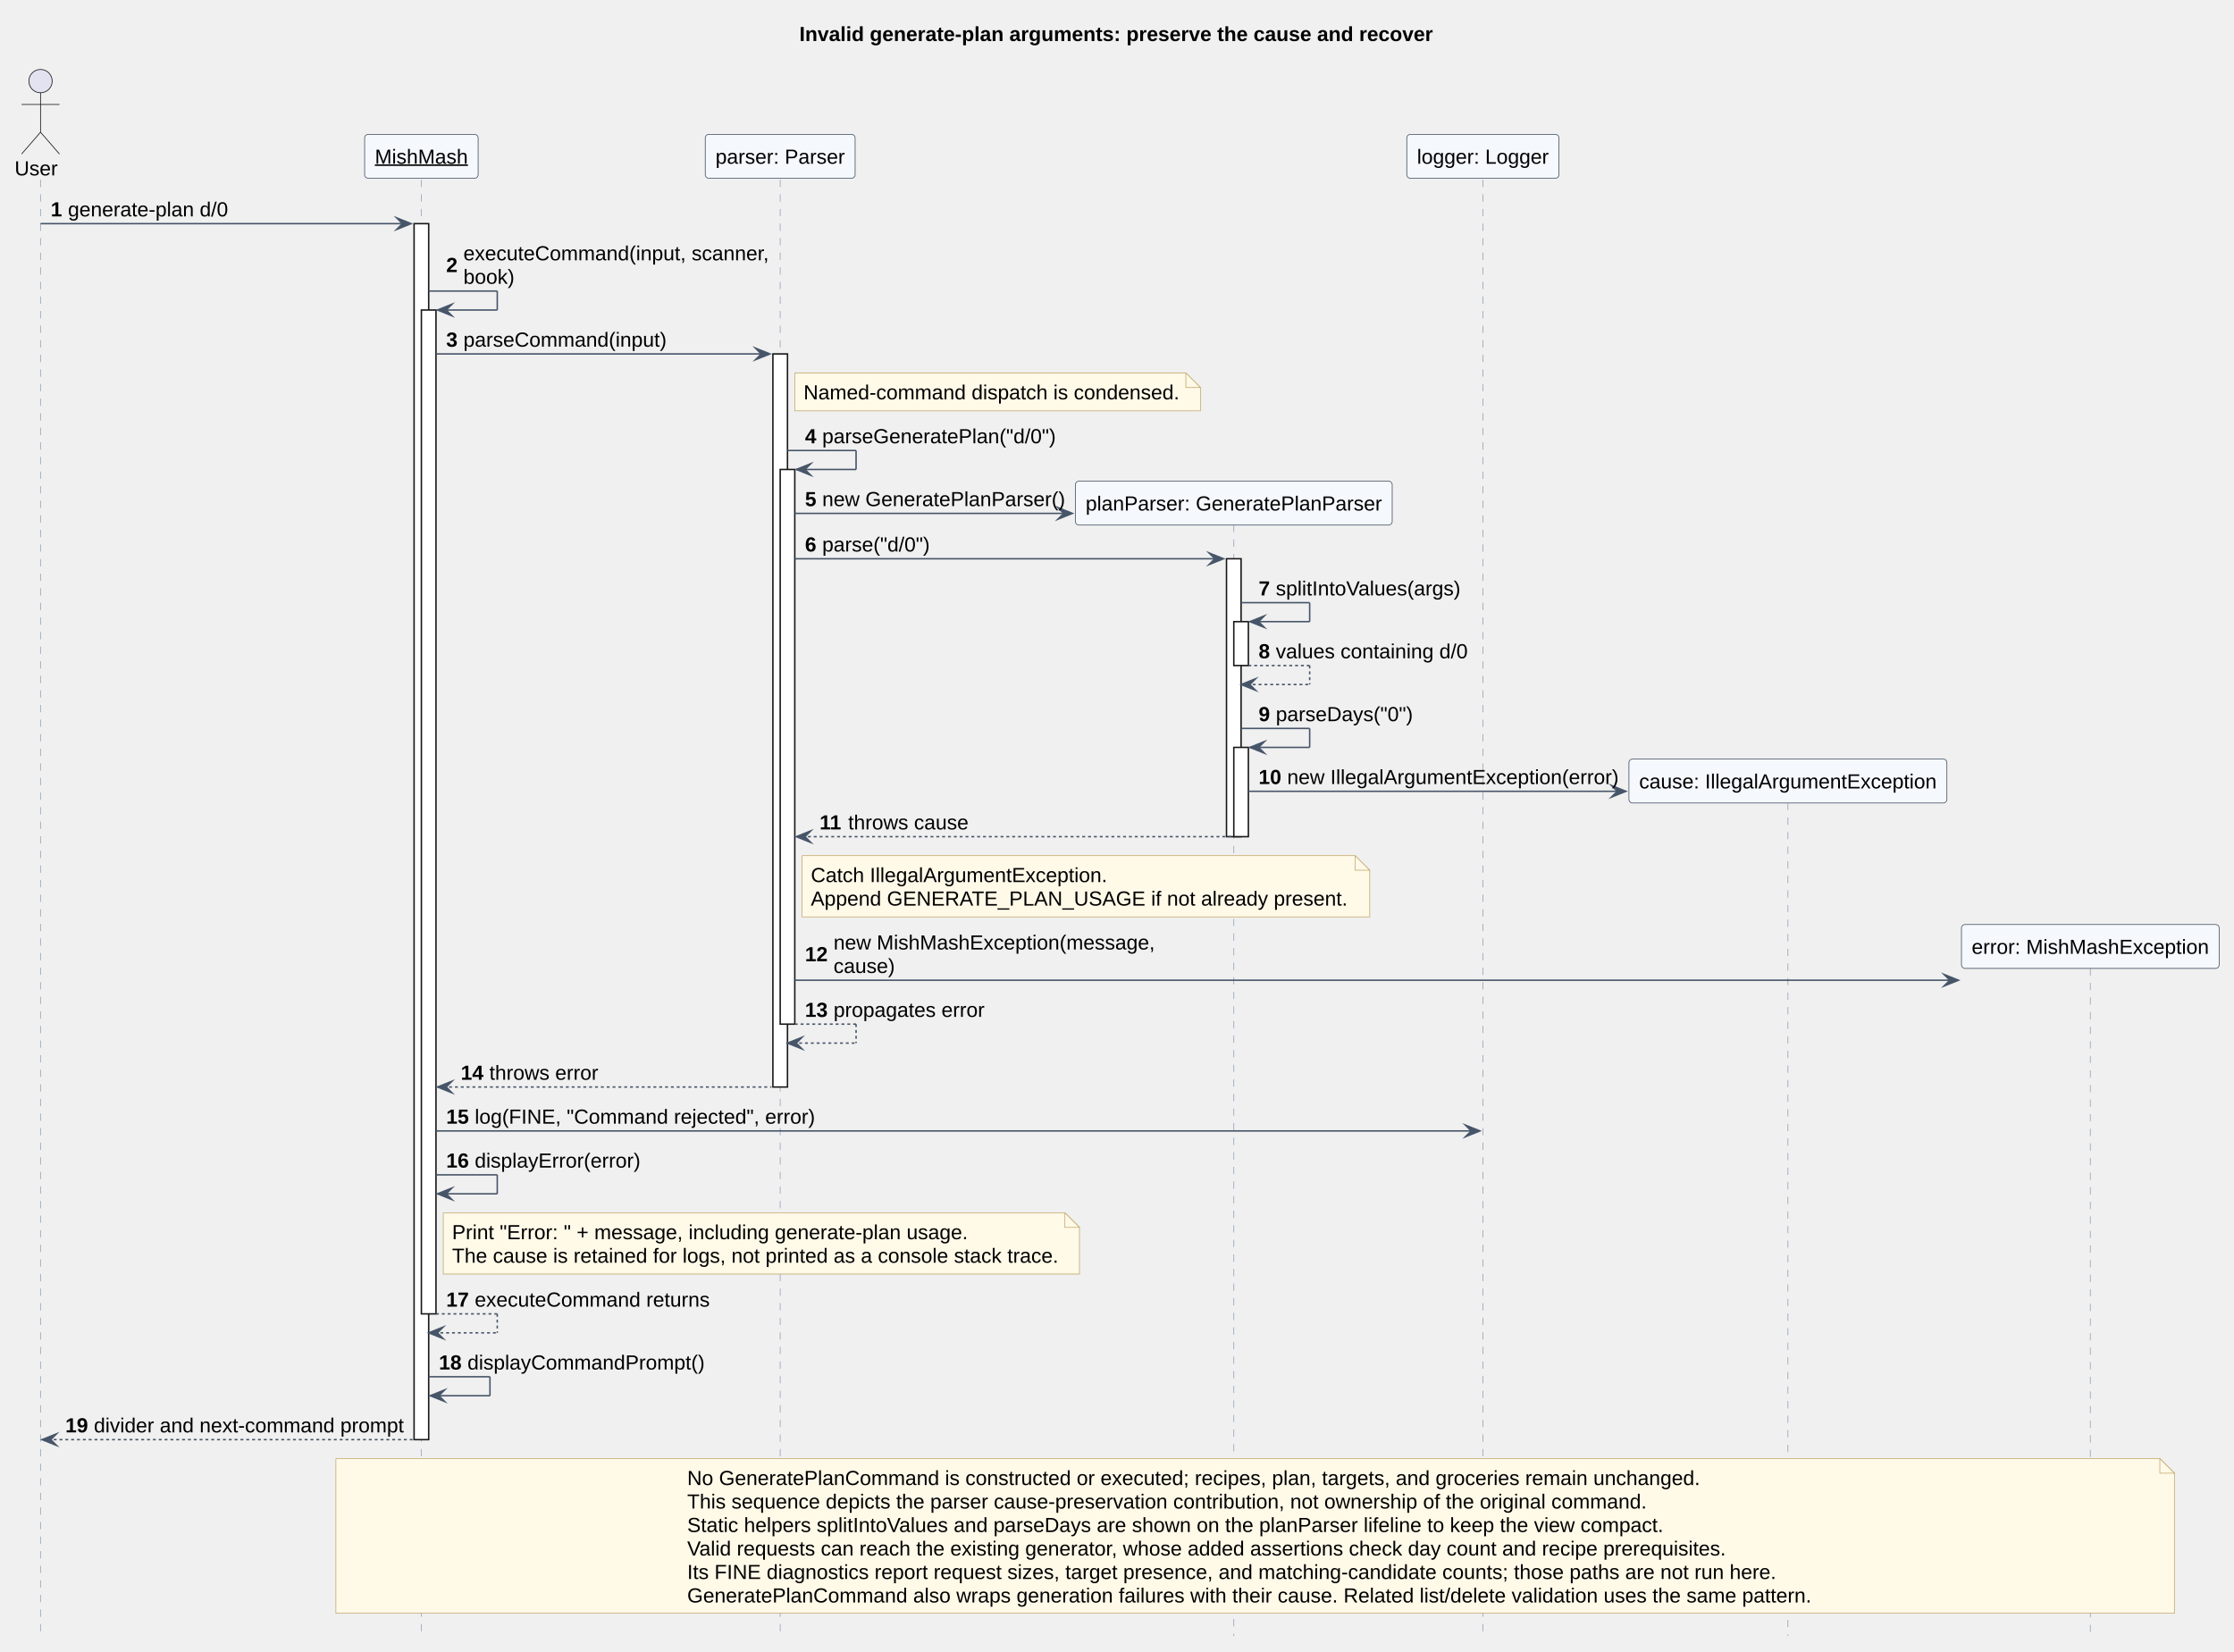
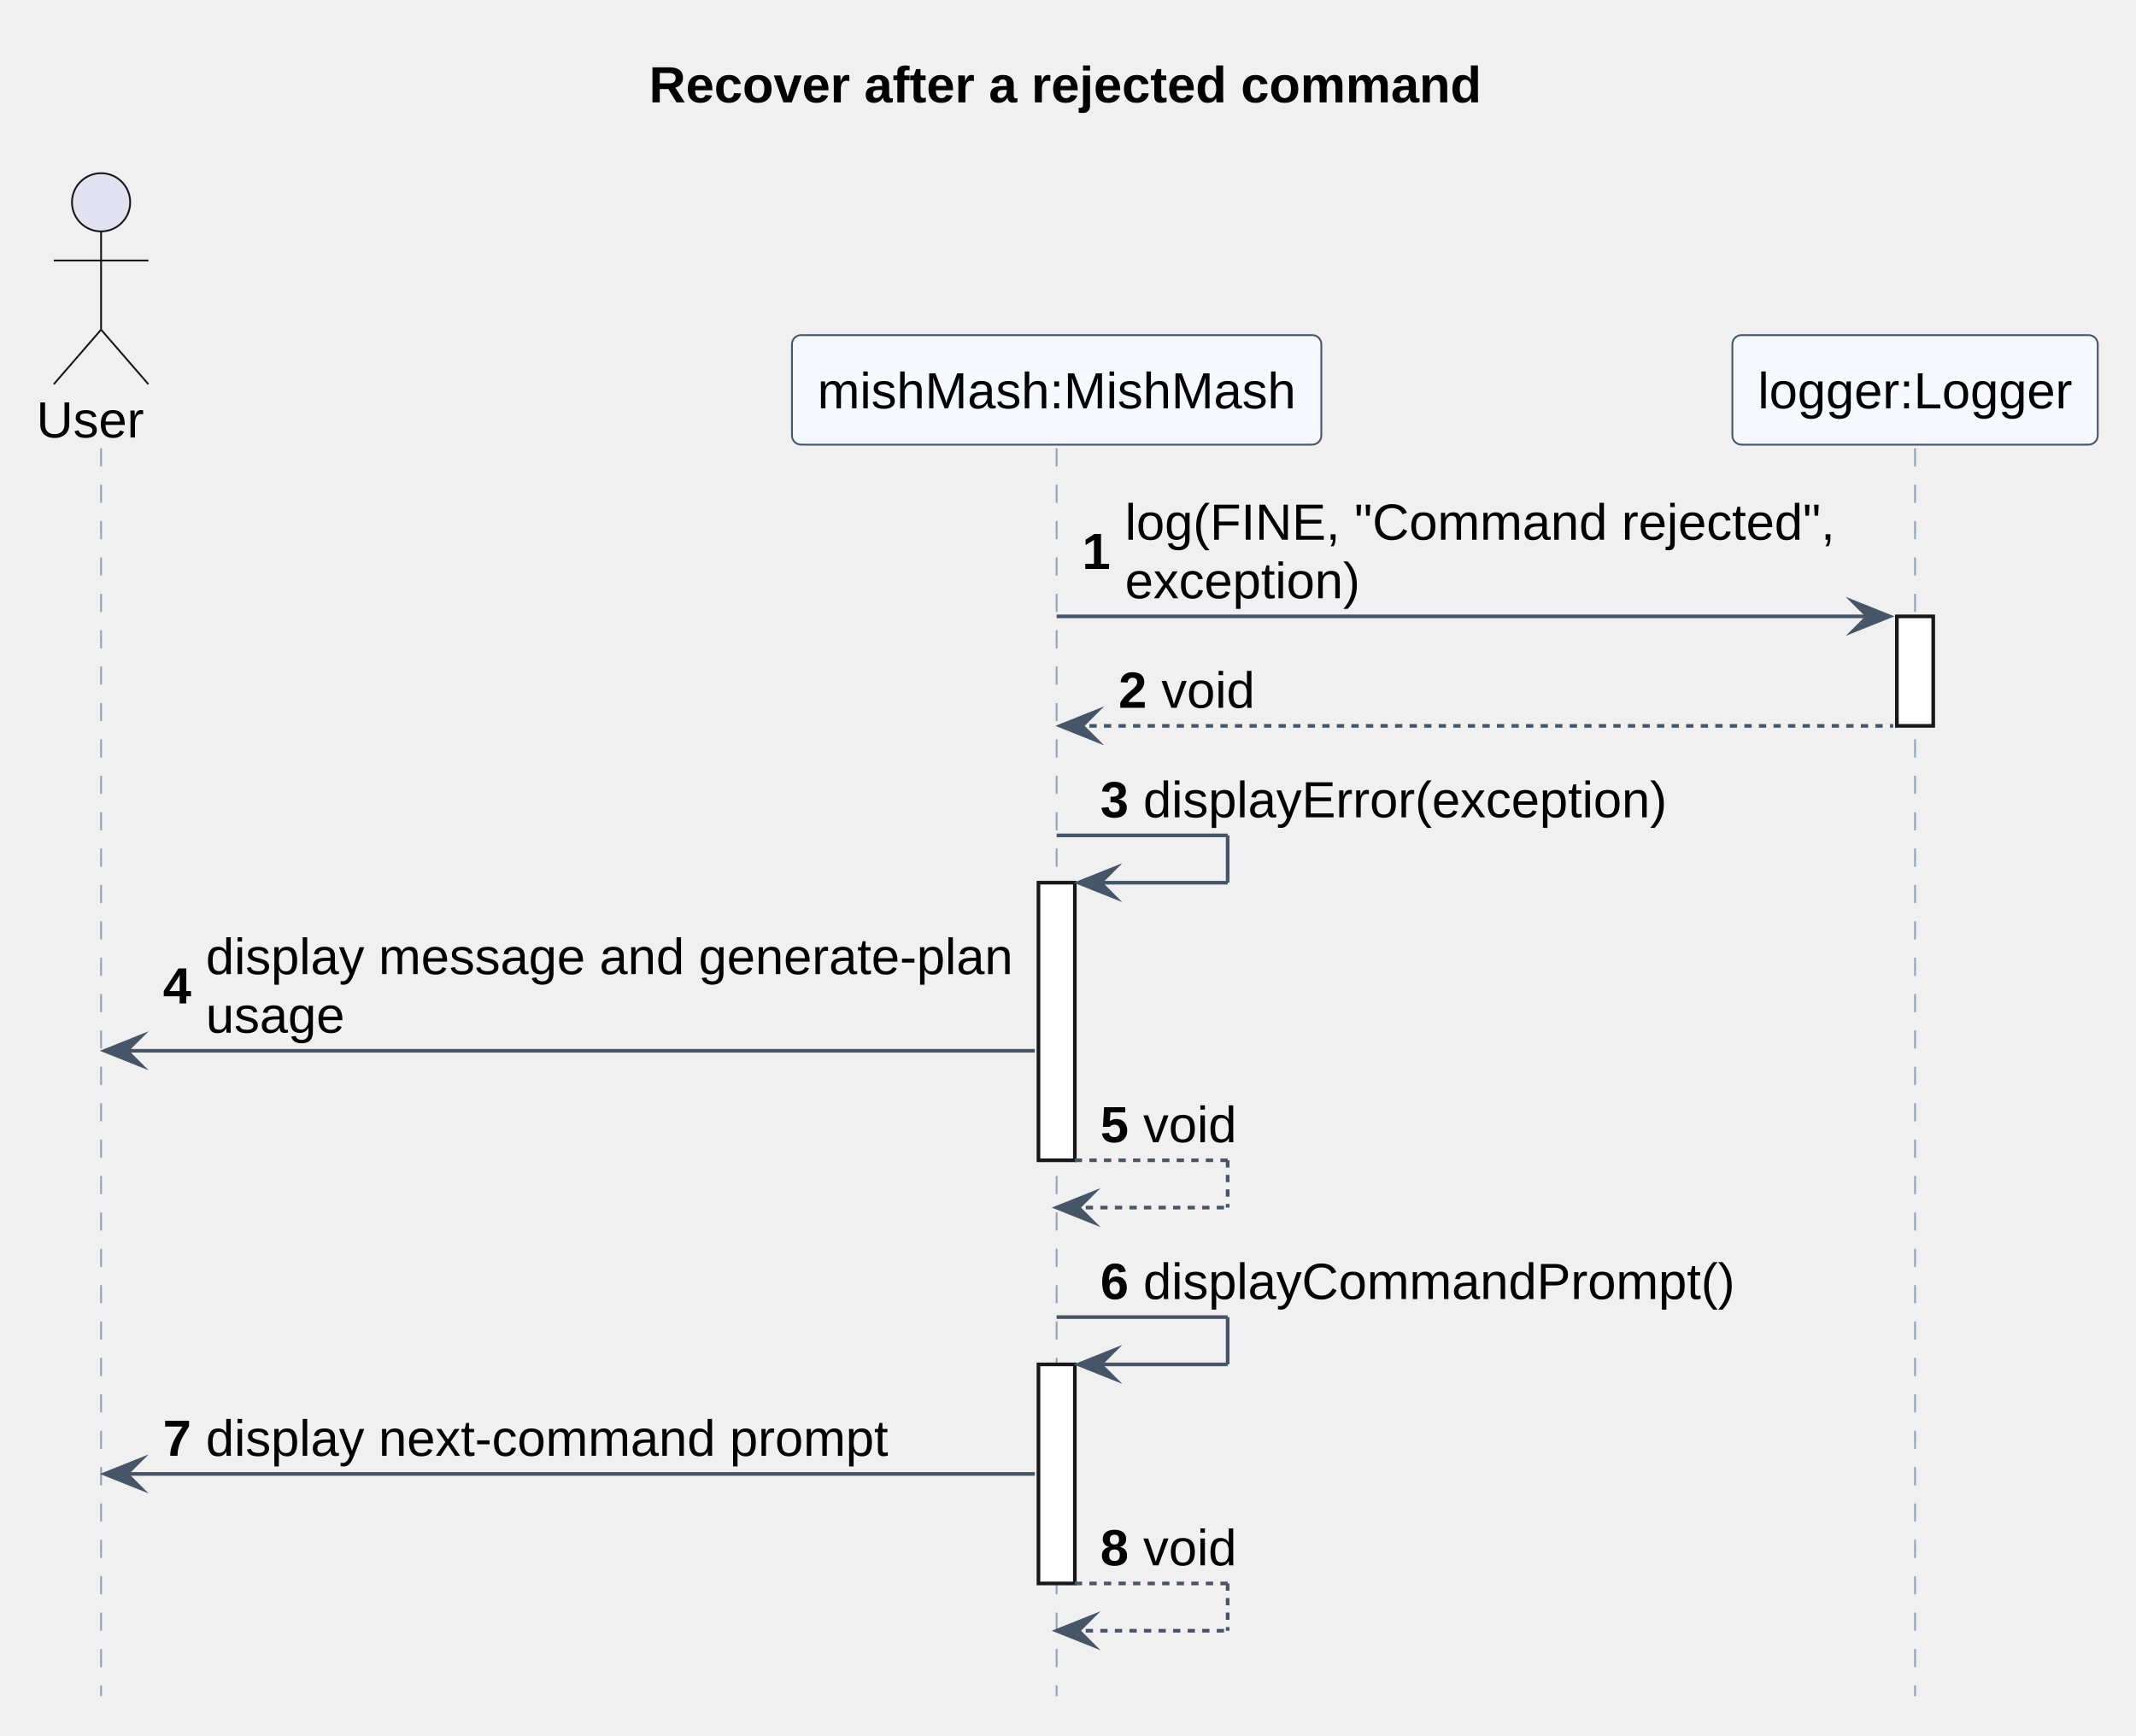
- <svg xmlns="http://www.w3.org/2000/svg" version="1.1" data-diagram-type="SEQUENCE" style="width:1531px;height:1132px;background:#FFFFFF;" width="1531px" height="1132px" viewBox="0 0 1531 1132" zoomAndPan="magnify" preserveAspectRatio="none" contentStyleType="text/css">
+ <svg xmlns="http://www.w3.org/2000/svg" version="1.1" data-diagram-type="SEQUENCE" style="width:587px;height:477px;background:#FFFFFF;" width="587px" height="477px" viewBox="0 0 587 477" zoomAndPan="magnify" preserveAspectRatio="none" contentStyleType="text/css">
  <defs />
  <g font-family="sans-serif" lengthAdjust="spacing">
    <g class="title" data-source-line="2">
-       <text x="547.837" y="28.132" fill="#000" font-size="14" textLength="434.164" font-weight="700" font-family="Arial">Invalid generate-plan arguments: preserve the cause and recover</text>
+       <text x="178.359" y="28.132" fill="#000" font-size="14" textLength="228.765" font-weight="700" font-family="Arial">Recover after a rejected command</text>
    </g>
-     <g class="participant-lifeline" data-qualified-name="User" data-entity-uid="part1" id="part1-lifeline" data-source-line="4">
+     <g class="participant-lifeline" data-qualified-name="User" data-entity-uid="part1" id="part1-lifeline" data-source-line="5">
      <g>
-         <rect x="24.279" y="123.197" width="8" height="998.156" fill="#000" fill-opacity="0" />
-         <line x1="27.779" y1="123.197" x2="27.779" y2="1121.354" style="stroke:#94A3B8;stroke-width:0.5;stroke-dasharray:5,5;" />
+         <rect x="24.279" y="123.197" width="8" height="342.986" fill="#000" fill-opacity="0" />
+         <line x1="27.779" y1="123.197" x2="27.779" y2="466.184" style="stroke:#94A3B8;stroke-width:0.5;stroke-dasharray:5,5;" />
      </g>
    </g>
-     <g class="participant-lifeline" data-qualified-name="App" data-entity-uid="part2" id="part2-lifeline" data-source-line="5">
+     <g class="participant-lifeline" data-qualified-name="App" data-entity-uid="part2" id="part2-lifeline" data-source-line="6">
      <g>
-         <rect x="285.285" y="123.197" width="8" height="998.156" fill="#000" fill-opacity="0" />
-         <line x1="288.785" y1="123.197" x2="288.785" y2="1121.354" style="stroke:#94A3B8;stroke-width:0.5;stroke-dasharray:5,5;" />
+         <rect x="286.878" y="123.197" width="8" height="342.986" fill="#000" fill-opacity="0" />
+         <line x1="290.378" y1="123.197" x2="290.378" y2="466.184" style="stroke:#94A3B8;stroke-width:0.5;stroke-dasharray:5,5;" />
      </g>
    </g>
    <g>
-       <rect x="283.785" y="153.296" width="10" height="833.466" fill="#FFF" style="stroke:#181818;stroke-width:1;" />
+       <rect x="285.378" y="242.592" width="10" height="76.296" fill="#FFF" style="stroke:#181818;stroke-width:1;" />
    </g>
    <g>
-       <rect x="288.785" y="212.493" width="10" height="688.071" fill="#FFF" style="stroke:#181818;stroke-width:1;" />
+       <rect x="285.378" y="374.986" width="10" height="60.197" fill="#FFF" style="stroke:#181818;stroke-width:1;" />
    </g>
-     <g class="participant-lifeline" data-qualified-name="Parser" data-entity-uid="part3" id="part3-lifeline" data-source-line="6">
+     <g class="participant-lifeline" data-qualified-name="Logger" data-entity-uid="part3" id="part3-lifeline" data-source-line="7">
      <g>
-         <rect x="531.181" y="123.197" width="8" height="998.156" fill="#000" fill-opacity="0" />
-         <line x1="534.681" y1="123.197" x2="534.681" y2="1121.354" style="stroke:#94A3B8;stroke-width:0.5;stroke-dasharray:5,5;" />
+         <rect x="522.782" y="123.197" width="8" height="342.986" fill="#000" fill-opacity="0" />
+         <line x1="526.282" y1="123.197" x2="526.282" y2="466.184" style="stroke:#94A3B8;stroke-width:0.5;stroke-dasharray:5,5;" />
      </g>
    </g>
    <g>
-       <rect x="529.681" y="242.592" width="10" height="502.479" fill="#FFF" style="stroke:#181818;stroke-width:1;" />
+       <rect x="521.282" y="169.395" width="10" height="30.099" fill="#FFF" style="stroke:#181818;stroke-width:1;" />
    </g>
-     <g>
-       <rect x="534.681" y="321.789" width="10" height="380.184" fill="#FFF" style="stroke:#181818;stroke-width:1;" />
-     </g>
-     <g class="participant-lifeline" data-qualified-name="PlanParser" data-entity-uid="part4" id="part4-lifeline" data-source-line="7">
-       <g>
-         <rect x="842.045" y="329.789" width="8" height="791.564" fill="#000" fill-opacity="0" />
-         <line x1="845.545" y1="329.789" x2="845.545" y2="1121.354" style="stroke:#94A3B8;stroke-width:0.5;stroke-dasharray:5,5;" />
-       </g>
-     </g>
-     <g>
-       <rect x="840.545" y="382.986" width="10" height="190.493" fill="#FFF" style="stroke:#181818;stroke-width:1;" />
-     </g>
-     <g>
-       <rect x="845.545" y="426.085" width="10" height="30.099" fill="#FFF" style="stroke:#181818;stroke-width:1;" />
-     </g>
-     <g>
-       <rect x="845.545" y="512.282" width="10" height="61.197" fill="#FFF" style="stroke:#181818;stroke-width:1;" />
-     </g>
-     <g class="participant-lifeline" data-qualified-name="Logger" data-entity-uid="part5" id="part5-lifeline" data-source-line="8">
-       <g>
-         <rect x="1012.744" y="123.197" width="8" height="998.156" fill="#000" fill-opacity="0" />
-         <line x1="1016.244" y1="123.197" x2="1016.244" y2="1121.354" style="stroke:#94A3B8;stroke-width:0.5;stroke-dasharray:5,5;" />
-       </g>
-     </g>
-     <g class="participant-lifeline" data-qualified-name="Cause" data-entity-uid="part6" id="part6-lifeline" data-source-line="29">
-       <g>
-         <rect x="1221.778" y="520.282" width="8" height="601.071" fill="#000" fill-opacity="0" />
-         <line x1="1225.278" y1="520.282" x2="1225.278" y2="1121.354" style="stroke:#94A3B8;stroke-width:0.5;stroke-dasharray:5,5;" />
-       </g>
-     </g>
-     <g class="participant-lifeline" data-qualified-name="Error" data-entity-uid="part7" id="part7-lifeline" data-source-line="38">
-       <g>
-         <rect x="1429.032" y="633.677" width="8" height="487.677" fill="#000" fill-opacity="0" />
-         <line x1="1432.532" y1="633.677" x2="1432.532" y2="1121.354" style="stroke:#94A3B8;stroke-width:0.5;stroke-dasharray:5,5;" />
-       </g>
-     </g>
-     <g class="participant participant-head" data-qualified-name="User" data-entity-uid="part1" id="part1-head" data-source-line="4">
+     <g class="participant participant-head" data-qualified-name="User" data-entity-uid="part1" id="part1-head" data-source-line="5">
      <text x="10" y="120.23" fill="#000" font-size="14" textLength="29.559" font-family="Arial">User</text>
      <ellipse cx="27.779" cy="55.599" rx="8" ry="8" fill="#E2E2F0" style="stroke:#181818;stroke-width:0.5;" />
      <path d="M27.779,63.599 L27.779,90.599 M14.779,71.599 L40.779,71.599 M27.779,90.599 L14.779,105.599 M27.779,90.599 L40.779,105.599" style="stroke:#181818;stroke-width:0.5;" fill="none" />
    </g>
-     <g class="participant participant-head" data-qualified-name="App" data-entity-uid="part2" id="part2-head" data-source-line="5">
-       <rect x="249.889" y="92.099" width="77.793" height="30.099" fill="#F5F8FC" style="stroke:#475569;stroke-width:0.5;" rx="2.5" ry="2.5" />
-       <text x="256.889" y="112.23" fill="#000" font-size="14" textLength="63.793" text-decoration="underline" font-family="Arial">MishMash</text>
+     <g class="participant participant-head" data-qualified-name="App" data-entity-uid="part2" id="part2-head" data-source-line="6">
+       <rect x="217.64" y="92.099" width="145.476" height="30.099" fill="#F5F8FC" style="stroke:#475569;stroke-width:0.5;" rx="2.5" ry="2.5" />
+       <text x="224.64" y="112.23" fill="#000" font-size="14" textLength="131.476" font-family="Arial">mishMash:MishMash</text>
    </g>
-     <g class="participant participant-head" data-qualified-name="Parser" data-entity-uid="part3" id="part3-head" data-source-line="6">
-       <rect x="483.333" y="92.099" width="102.696" height="30.099" fill="#F5F8FC" style="stroke:#475569;stroke-width:0.5;" rx="2.5" ry="2.5" />
-       <text x="490.333" y="112.23" fill="#000" font-size="14" textLength="88.696" font-family="Arial">parser: Parser</text>
+     <g class="participant participant-head" data-qualified-name="Logger" data-entity-uid="part3" id="part3-head" data-source-line="7">
+       <rect x="476.083" y="92.099" width="100.399" height="30.099" fill="#F5F8FC" style="stroke:#475569;stroke-width:0.5;" rx="2.5" ry="2.5" />
+       <text x="483.083" y="112.23" fill="#000" font-size="14" textLength="86.399" font-family="Arial">logger:Logger</text>
    </g>
-     <g class="participant participant-head" data-qualified-name="Logger" data-entity-uid="part5" id="part5-head" data-source-line="8">
-       <rect x="964.1" y="92.099" width="104.289" height="30.099" fill="#F5F8FC" style="stroke:#475569;stroke-width:0.5;" rx="2.5" ry="2.5" />
-       <text x="971.1" y="112.23" fill="#000" font-size="14" textLength="90.289" font-family="Arial">logger: Logger</text>
+     <g class="message" data-entity-1="part2" data-entity-2="part3" id="msg1" data-source-line="9">
+       <polygon points="509.282,165.395,519.282,169.395,509.282,173.395,513.282,169.395" fill="#475569" style="stroke:#475569;stroke-width:1;stroke-linejoin:miter;stroke-miterlimit:10;" />
+       <line x1="290.378" y1="169.395" x2="515.282" y2="169.395" style="stroke:#475569;stroke-width:1;" />
+       <text x="297.378" y="156.378" fill="#000" font-size="14" font-weight="700" font-family="Arial">1</text>
+       <text x="309.164" y="148.329" fill="#000" font-size="14" textLength="59.124" font-family="Arial">log(FINE,</text>
+       <text x="368.288" y="148.329" fill="#000" font-size="14" font-family="Arial"> </text>
+       <text x="372.178" y="148.329" fill="#000" font-size="14" textLength="69.549" font-family="Arial">"Command</text>
+       <text x="441.727" y="148.329" fill="#000" font-size="14" font-family="Arial"> </text>
+       <text x="445.616" y="148.329" fill="#000" font-size="14" textLength="58.666" font-family="Arial">rejected",</text>
+       <text x="309.164" y="164.428" fill="#000" font-size="14" textLength="64.593" font-family="Arial">exception)</text>
    </g>
-     <g class="message" data-entity-1="part1" data-entity-2="part2" id="msg1" data-source-line="10">
-       <polygon points="271.785,149.296,281.785,153.296,271.785,157.296,275.785,153.296" fill="#475569" style="stroke:#475569;stroke-width:1;stroke-linejoin:miter;stroke-miterlimit:10;" />
-       <line x1="27.779" y1="153.296" x2="277.785" y2="153.296" style="stroke:#475569;stroke-width:1;" />
-       <text x="34.779" y="148.329" fill="#000" font-size="14" font-weight="700" font-family="Arial">1</text>
-       <text x="46.565" y="148.329" fill="#000" font-size="14" textLength="86.399" font-family="Arial">generate-plan</text>
-       <text x="132.965" y="148.329" fill="#000" font-size="14" font-family="Arial"> </text>
-       <text x="136.854" y="148.329" fill="#000" font-size="14" textLength="19.462" font-family="Arial">d/0</text>
+     <g class="message" data-entity-1="part3" data-entity-2="part2" id="msg2" data-source-line="11">
+       <polygon points="301.378,195.493,291.378,199.493,301.378,203.493,297.378,199.493" fill="#475569" style="stroke:#475569;stroke-width:1;stroke-linejoin:miter;stroke-miterlimit:10;" />
+       <line x1="295.378" y1="199.493" x2="520.282" y2="199.493" style="stroke:#475569;stroke-width:1;stroke-dasharray:2,2;" />
+       <text x="307.378" y="194.526" fill="#000" font-size="14" font-weight="700" font-family="Arial">2</text>
+       <text x="319.164" y="194.526" fill="#000" font-size="14" textLength="25.683" font-family="Arial">void</text>
    </g>
-     <g class="message" data-entity-1="part2" data-entity-2="part2" id="msg2" data-source-line="12">
-       <line x1="293.785" y1="199.493" x2="340.785" y2="199.493" style="stroke:#475569;stroke-width:1;" />
-       <line x1="340.785" y1="199.493" x2="340.785" y2="212.493" style="stroke:#475569;stroke-width:1;" />
-       <line x1="299.785" y1="212.493" x2="340.785" y2="212.493" style="stroke:#475569;stroke-width:1;" />
-       <polygon points="309.785,208.493,299.785,212.493,309.785,216.493,305.785,212.493" fill="#475569" style="stroke:#475569;stroke-width:1;stroke-linejoin:miter;stroke-miterlimit:10;" />
-       <text x="305.785" y="186.477" fill="#000" font-size="14" font-weight="700" font-family="Arial">2</text>
-       <text x="317.571" y="178.428" fill="#000" font-size="14" textLength="152.523" font-family="Arial">executeCommand(input,</text>
-       <text x="470.095" y="178.428" fill="#000" font-size="14" font-family="Arial"> </text>
-       <text x="473.984" y="178.428" fill="#000" font-size="14" textLength="53.696" font-family="Arial">scanner,</text>
-       <text x="317.571" y="194.526" fill="#000" font-size="14" textLength="35.021" font-family="Arial">book)</text>
+     <g class="message" data-entity-1="part2" data-entity-2="part2" id="msg3" data-source-line="13">
+       <line x1="290.378" y1="229.592" x2="337.378" y2="229.592" style="stroke:#475569;stroke-width:1;" />
+       <line x1="337.378" y1="229.592" x2="337.378" y2="242.592" style="stroke:#475569;stroke-width:1;" />
+       <line x1="296.378" y1="242.592" x2="337.378" y2="242.592" style="stroke:#475569;stroke-width:1;" />
+       <polygon points="306.378,238.592,296.378,242.592,306.378,246.592,302.378,242.592" fill="#475569" style="stroke:#475569;stroke-width:1;stroke-linejoin:miter;stroke-miterlimit:10;" />
+       <text x="302.378" y="224.625" fill="#000" font-size="14" font-weight="700" font-family="Arial">3</text>
+       <text x="314.164" y="224.625" fill="#000" font-size="14" textLength="143.944" font-family="Arial">displayError(exception)</text>
    </g>
-     <g class="message" data-entity-1="part2" data-entity-2="part3" id="msg3" data-source-line="14">
-       <polygon points="517.681,238.592,527.681,242.592,517.681,246.592,521.681,242.592" fill="#475569" style="stroke:#475569;stroke-width:1;stroke-linejoin:miter;stroke-miterlimit:10;" />
-       <line x1="298.785" y1="242.592" x2="523.681" y2="242.592" style="stroke:#475569;stroke-width:1;" />
-       <text x="305.785" y="237.625" fill="#000" font-size="14" font-weight="700" font-family="Arial">3</text>
-       <text x="317.571" y="237.625" fill="#000" font-size="14" textLength="139.282" font-family="Arial">parseCommand(input)</text>
+     <g class="message" data-entity-1="part2" data-entity-2="part1" id="msg4" data-source-line="15">
+       <polygon points="38.779,284.789,28.779,288.789,38.779,292.789,34.779,288.789" fill="#475569" style="stroke:#475569;stroke-width:1;stroke-linejoin:miter;stroke-miterlimit:10;" />
+       <line x1="32.779" y1="288.789" x2="284.378" y2="288.789" style="stroke:#475569;stroke-width:1;" />
+       <text x="44.779" y="275.773" fill="#000" font-size="14" font-weight="700" font-family="Arial">4</text>
+       <text x="56.565" y="267.724" fill="#000" font-size="14" textLength="43.579" font-family="Arial">display</text>
+       <text x="100.145" y="267.724" fill="#000" font-size="14" font-family="Arial"> </text>
+       <text x="104.034" y="267.724" fill="#000" font-size="14" textLength="56.807" font-family="Arial">message</text>
+       <text x="160.841" y="267.724" fill="#000" font-size="14" font-family="Arial"> </text>
+       <text x="164.73" y="267.724" fill="#000" font-size="14" textLength="23.358" font-family="Arial">and</text>
+       <text x="188.089" y="267.724" fill="#000" font-size="14" font-family="Arial"> </text>
+       <text x="191.979" y="267.724" fill="#000" font-size="14" textLength="86.399" font-family="Arial">generate-plan</text>
+       <text x="56.565" y="283.822" fill="#000" font-size="14" textLength="38.145" font-family="Arial">usage</text>
    </g>
-     <path d="M544.681,255.592 L544.681,281.592 L822.681,281.592 L822.681,265.592 L812.681,255.592 L544.681,255.592" style="stroke:#C4AC70;stroke-width:0.5;" fill="#FFF9E8" />
-     <path d="M812.681,255.592 L812.681,265.592 L822.681,265.592 L812.681,255.592" style="stroke:#C4AC70;stroke-width:0.5;" fill="#FFF9E8" />
-     <text x="550.681" y="273.724" fill="#000" font-size="14" textLength="257.578" font-family="Arial">Named-command dispatch is condensed.</text>
-     <g class="message" data-entity-1="part3" data-entity-2="part3" id="msg4" data-source-line="17">
-       <line x1="539.681" y1="308.789" x2="586.681" y2="308.789" style="stroke:#475569;stroke-width:1;" />
-       <line x1="586.681" y1="308.789" x2="586.681" y2="321.789" style="stroke:#475569;stroke-width:1;" />
-       <line x1="545.681" y1="321.789" x2="586.681" y2="321.789" style="stroke:#475569;stroke-width:1;" />
-       <polygon points="555.681,317.789,545.681,321.789,555.681,325.789,551.681,321.789" fill="#475569" style="stroke:#475569;stroke-width:1;stroke-linejoin:miter;stroke-miterlimit:10;" />
-       <text x="551.681" y="303.822" fill="#000" font-size="14" font-weight="700" font-family="Arial">4</text>
-       <text x="563.467" y="303.822" fill="#000" font-size="14" textLength="160.139" font-family="Arial">parseGeneratePlan("d/0")</text>
+     <g class="message" data-entity-1="part2" data-entity-2="part2" id="msg5" data-source-line="16">
+       <line x1="295.378" y1="318.888" x2="337.378" y2="318.888" style="stroke:#475569;stroke-width:1;stroke-dasharray:2,2;" />
+       <line x1="337.378" y1="318.888" x2="337.378" y2="331.888" style="stroke:#475569;stroke-width:1;stroke-dasharray:2,2;" />
+       <line x1="290.378" y1="331.888" x2="337.378" y2="331.888" style="stroke:#475569;stroke-width:1;stroke-dasharray:2,2;" />
+       <polygon points="300.378,327.888,290.378,331.888,300.378,335.888,296.378,331.888" fill="#475569" style="stroke:#475569;stroke-width:1;stroke-linejoin:miter;stroke-miterlimit:10;" />
+       <text x="302.378" y="313.921" fill="#000" font-size="14" font-weight="700" font-family="Arial">5</text>
+       <text x="314.164" y="313.921" fill="#000" font-size="14" textLength="25.683" font-family="Arial">void</text>
    </g>
-     <g class="participant participant-head" data-qualified-name="PlanParser" data-entity-uid="part4" id="part4-head" data-source-line="7">
-       <rect x="736.99" y="329.789" width="217.109" height="30.099" fill="#F5F8FC" style="stroke:#475569;stroke-width:0.5;" rx="2.5" ry="2.5" />
-       <text x="743.99" y="349.921" fill="#000" font-size="14" textLength="203.109" font-family="Arial">planParser: GeneratePlanParser</text>
+     <g class="message" data-entity-1="part2" data-entity-2="part2" id="msg6" data-source-line="18">
+       <line x1="290.378" y1="361.986" x2="337.378" y2="361.986" style="stroke:#475569;stroke-width:1;" />
+       <line x1="337.378" y1="361.986" x2="337.378" y2="374.986" style="stroke:#475569;stroke-width:1;" />
+       <line x1="296.378" y1="374.986" x2="337.378" y2="374.986" style="stroke:#475569;stroke-width:1;" />
+       <polygon points="306.378,370.986,296.378,374.986,306.378,378.986,302.378,374.986" fill="#475569" style="stroke:#475569;stroke-width:1;stroke-linejoin:miter;stroke-miterlimit:10;" />
+       <text x="302.378" y="357.02" fill="#000" font-size="14" font-weight="700" font-family="Arial">6</text>
+       <text x="314.164" y="357.02" fill="#000" font-size="14" textLength="162.606" font-family="Arial">displayCommandPrompt()</text>
    </g>
-     <g class="message" data-entity-1="part3" data-entity-2="part4" id="msg5" data-source-line="20">
-       <polygon points="724.99,347.888,734.99,351.888,724.99,355.888,728.99,351.888" fill="#475569" style="stroke:#475569;stroke-width:1;stroke-linejoin:miter;stroke-miterlimit:10;" />
-       <line x1="544.681" y1="351.888" x2="730.99" y2="351.888" style="stroke:#475569;stroke-width:1;" />
-       <text x="551.681" y="346.921" fill="#000" font-size="14" font-weight="700" font-family="Arial">5</text>
-       <text x="563.467" y="346.921" fill="#000" font-size="14" textLength="25.683" font-family="Arial">new</text>
-       <text x="589.149" y="346.921" fill="#000" font-size="14" font-family="Arial"> </text>
-       <text x="593.039" y="346.921" fill="#000" font-size="14" textLength="136.951" font-family="Arial">GeneratePlanParser()</text>
+     <g class="message" data-entity-1="part2" data-entity-2="part1" id="msg7" data-source-line="20">
+       <polygon points="38.779,401.085,28.779,405.085,38.779,409.085,34.779,405.085" fill="#475569" style="stroke:#475569;stroke-width:1;stroke-linejoin:miter;stroke-miterlimit:10;" />
+       <line x1="32.779" y1="405.085" x2="284.378" y2="405.085" style="stroke:#475569;stroke-width:1;" />
+       <text x="44.779" y="400.118" fill="#000" font-size="14" font-weight="700" font-family="Arial">7</text>
+       <text x="56.565" y="400.118" fill="#000" font-size="14" textLength="43.579" font-family="Arial">display</text>
+       <text x="100.145" y="400.118" fill="#000" font-size="14" font-family="Arial"> </text>
+       <text x="104.034" y="400.118" fill="#000" font-size="14" textLength="92.593" font-family="Arial">next-command</text>
+       <text x="196.627" y="400.118" fill="#000" font-size="14" font-family="Arial"> </text>
+       <text x="200.517" y="400.118" fill="#000" font-size="14" textLength="43.572" font-family="Arial">prompt</text>
    </g>
-     <g class="message" data-entity-1="part3" data-entity-2="part4" id="msg6" data-source-line="21">
-       <polygon points="828.545,378.986,838.545,382.986,828.545,386.986,832.545,382.986" fill="#475569" style="stroke:#475569;stroke-width:1;stroke-linejoin:miter;stroke-miterlimit:10;" />
-       <line x1="544.681" y1="382.986" x2="834.545" y2="382.986" style="stroke:#475569;stroke-width:1;" />
-       <text x="551.681" y="378.02" fill="#000" font-size="14" font-weight="700" font-family="Arial">6</text>
-       <text x="563.467" y="378.02" fill="#000" font-size="14" textLength="73.746" font-family="Arial">parse("d/0")</text>
+     <g class="message" data-entity-1="part2" data-entity-2="part2" id="msg8" data-source-line="21">
+       <line x1="295.378" y1="435.184" x2="337.378" y2="435.184" style="stroke:#475569;stroke-width:1;stroke-dasharray:2,2;" />
+       <line x1="337.378" y1="435.184" x2="337.378" y2="448.184" style="stroke:#475569;stroke-width:1;stroke-dasharray:2,2;" />
+       <line x1="290.378" y1="448.184" x2="337.378" y2="448.184" style="stroke:#475569;stroke-width:1;stroke-dasharray:2,2;" />
+       <polygon points="300.378,444.184,290.378,448.184,300.378,452.184,296.378,448.184" fill="#475569" style="stroke:#475569;stroke-width:1;stroke-linejoin:miter;stroke-miterlimit:10;" />
+       <text x="302.378" y="430.217" fill="#000" font-size="14" font-weight="700" font-family="Arial">8</text>
+       <text x="314.164" y="430.217" fill="#000" font-size="14" textLength="25.683" font-family="Arial">void</text>
    </g>
-     <g class="message" data-entity-1="part4" data-entity-2="part4" id="msg7" data-source-line="23">
-       <line x1="850.545" y1="413.085" x2="897.545" y2="413.085" style="stroke:#475569;stroke-width:1;" />
-       <line x1="897.545" y1="413.085" x2="897.545" y2="426.085" style="stroke:#475569;stroke-width:1;" />
-       <line x1="856.545" y1="426.085" x2="897.545" y2="426.085" style="stroke:#475569;stroke-width:1;" />
-       <polygon points="866.545,422.085,856.545,426.085,866.545,430.085,862.545,426.085" fill="#475569" style="stroke:#475569;stroke-width:1;stroke-linejoin:miter;stroke-miterlimit:10;" />
-       <text x="862.545" y="408.118" fill="#000" font-size="14" font-weight="700" font-family="Arial">7</text>
-       <text x="874.331" y="408.118" fill="#000" font-size="14" textLength="127.613" font-family="Arial">splitIntoValues(args)</text>
-     </g>
-     <g class="message" data-entity-1="part4" data-entity-2="part4" id="msg8" data-source-line="25">
-       <line x1="855.545" y1="456.184" x2="897.545" y2="456.184" style="stroke:#475569;stroke-width:1;stroke-dasharray:2,2;" />
-       <line x1="897.545" y1="456.184" x2="897.545" y2="469.184" style="stroke:#475569;stroke-width:1;stroke-dasharray:2,2;" />
-       <line x1="850.545" y1="469.184" x2="897.545" y2="469.184" style="stroke:#475569;stroke-width:1;stroke-dasharray:2,2;" />
-       <polygon points="860.545,465.184,850.545,469.184,860.545,473.184,856.545,469.184" fill="#475569" style="stroke:#475569;stroke-width:1;stroke-linejoin:miter;stroke-miterlimit:10;" />
-       <text x="862.545" y="451.217" fill="#000" font-size="14" font-weight="700" font-family="Arial">8</text>
-       <text x="874.331" y="451.217" fill="#000" font-size="14" textLength="40.469" font-family="Arial">values</text>
-       <text x="914.8" y="451.217" fill="#000" font-size="14" font-family="Arial"> </text>
-       <text x="918.689" y="451.217" fill="#000" font-size="14" textLength="63.827" font-family="Arial">containing</text>
-       <text x="982.517" y="451.217" fill="#000" font-size="14" font-family="Arial"> </text>
-       <text x="986.406" y="451.217" fill="#000" font-size="14" textLength="19.462" font-family="Arial">d/0</text>
-     </g>
-     <g class="message" data-entity-1="part4" data-entity-2="part4" id="msg9" data-source-line="27">
-       <line x1="850.545" y1="499.282" x2="897.545" y2="499.282" style="stroke:#475569;stroke-width:1;" />
-       <line x1="897.545" y1="499.282" x2="897.545" y2="512.282" style="stroke:#475569;stroke-width:1;" />
-       <line x1="856.545" y1="512.282" x2="897.545" y2="512.282" style="stroke:#475569;stroke-width:1;" />
-       <polygon points="866.545,508.282,856.545,512.282,866.545,516.282,862.545,512.282" fill="#475569" style="stroke:#475569;stroke-width:1;stroke-linejoin:miter;stroke-miterlimit:10;" />
-       <text x="862.545" y="494.315" fill="#000" font-size="14" font-weight="700" font-family="Arial">9</text>
-       <text x="874.331" y="494.315" fill="#000" font-size="14" textLength="93.967" font-family="Arial">parseDays("0")</text>
-     </g>
-     <g class="participant participant-head" data-qualified-name="Cause" data-entity-uid="part6" id="part6-head" data-source-line="29">
-       <rect x="1116.33" y="520.282" width="217.896" height="30.099" fill="#F5F8FC" style="stroke:#475569;stroke-width:0.5;" rx="2.5" ry="2.5" />
-       <text x="1123.33" y="540.414" fill="#000" font-size="14" textLength="203.896" font-family="Arial">cause: IllegalArgumentException</text>
-     </g>
-     <g class="message" data-entity-1="part4" data-entity-2="part6" id="msg10" data-source-line="30">
-       <polygon points="1104.33,538.381,1114.33,542.381,1104.33,546.381,1108.33,542.381" fill="#475569" style="stroke:#475569;stroke-width:1;stroke-linejoin:miter;stroke-miterlimit:10;" />
-       <line x1="855.545" y1="542.381" x2="1110.33" y2="542.381" style="stroke:#475569;stroke-width:1;" />
-       <text x="862.545" y="537.414" fill="#000" font-size="14" textLength="15.572" font-weight="700" font-family="Arial">10</text>
-       <text x="882.117" y="537.414" fill="#000" font-size="14" textLength="25.683" font-family="Arial">new</text>
-       <text x="907.8" y="537.414" fill="#000" font-size="14" font-family="Arial"> </text>
-       <text x="911.689" y="537.414" fill="#000" font-size="14" textLength="197.641" font-family="Arial">IllegalArgumentException(error)</text>
-     </g>
-     <g class="message" data-entity-1="part4" data-entity-2="part3" id="msg11" data-source-line="31">
-       <polygon points="555.681,569.479,545.681,573.479,555.681,577.479,551.681,573.479" fill="#475569" style="stroke:#475569;stroke-width:1;stroke-linejoin:miter;stroke-miterlimit:10;" />
-       <line x1="549.681" y1="573.479" x2="844.545" y2="573.479" style="stroke:#475569;stroke-width:1;stroke-dasharray:2,2;" />
-       <text x="561.681" y="568.513" fill="#000" font-size="14" textLength="15.572" font-weight="700" font-family="Arial">11</text>
-       <text x="581.253" y="568.513" fill="#000" font-size="14" textLength="41.234" font-family="Arial">throws</text>
-       <text x="622.487" y="568.513" fill="#000" font-size="14" font-family="Arial"> </text>
-       <text x="626.377" y="568.513" fill="#000" font-size="14" textLength="37.358" font-family="Arial">cause</text>
-     </g>
-     <path d="M549.681,586.479 L549.681,628.479 L938.681,628.479 L938.681,596.479 L928.681,586.479 L549.681,586.479" style="stroke:#C4AC70;stroke-width:0.5;" fill="#FFF9E8" />
-     <path d="M928.681,586.479 L928.681,596.479 L938.681,596.479 L928.681,586.479" style="stroke:#C4AC70;stroke-width:0.5;" fill="#FFF9E8" />
-     <text x="555.681" y="604.611" fill="#000" font-size="14" textLength="203.109" font-family="Arial">Catch IllegalArgumentException.</text>
-     <text x="555.681" y="620.71" fill="#000" font-size="14" textLength="368.854" font-family="Arial">Append GENERATE_PLAN_USAGE if not already present.</text>
-     <g class="participant participant-head" data-qualified-name="Error" data-entity-uid="part7" id="part7-head" data-source-line="38">
-       <rect x="1344.226" y="633.677" width="176.613" height="30.099" fill="#F5F8FC" style="stroke:#475569;stroke-width:0.5;" rx="2.5" ry="2.5" />
-       <text x="1351.226" y="653.809" fill="#000" font-size="14" textLength="162.613" font-family="Arial">error: MishMashException</text>
-     </g>
-     <g class="message" data-entity-1="part3" data-entity-2="part7" id="msg12" data-source-line="39">
-       <polygon points="1332.226,667.874,1342.226,671.874,1332.226,675.874,1336.226,671.874" fill="#475569" style="stroke:#475569;stroke-width:1;stroke-linejoin:miter;stroke-miterlimit:10;" />
-       <line x1="544.681" y1="671.874" x2="1338.226" y2="671.874" style="stroke:#475569;stroke-width:1;" />
-       <text x="551.681" y="658.858" fill="#000" font-size="14" textLength="15.572" font-weight="700" font-family="Arial">12</text>
-       <text x="571.253" y="650.809" fill="#000" font-size="14" textLength="25.683" font-family="Arial">new</text>
-       <text x="596.936" y="650.809" fill="#000" font-size="14" font-family="Arial"> </text>
-       <text x="600.825" y="650.809" fill="#000" font-size="14" textLength="190.634" font-family="Arial">MishMashException(message,</text>
-       <text x="571.253" y="666.907" fill="#000" font-size="14" textLength="42.021" font-family="Arial">cause)</text>
-     </g>
-     <g class="message" data-entity-1="part3" data-entity-2="part3" id="msg13" data-source-line="40">
-       <line x1="544.681" y1="701.973" x2="586.681" y2="701.973" style="stroke:#475569;stroke-width:1;stroke-dasharray:2,2;" />
-       <line x1="586.681" y1="701.973" x2="586.681" y2="714.973" style="stroke:#475569;stroke-width:1;stroke-dasharray:2,2;" />
-       <line x1="539.681" y1="714.973" x2="586.681" y2="714.973" style="stroke:#475569;stroke-width:1;stroke-dasharray:2,2;" />
-       <polygon points="549.681,710.973,539.681,714.973,549.681,718.973,545.681,714.973" fill="#475569" style="stroke:#475569;stroke-width:1;stroke-linejoin:miter;stroke-miterlimit:10;" />
-       <text x="551.681" y="697.006" fill="#000" font-size="14" textLength="15.572" font-weight="700" font-family="Arial">13</text>
-       <text x="571.253" y="697.006" fill="#000" font-size="14" textLength="70.055" font-family="Arial">propagates</text>
-       <text x="641.308" y="697.006" fill="#000" font-size="14" font-family="Arial"> </text>
-       <text x="645.197" y="697.006" fill="#000" font-size="14" textLength="29.559" font-family="Arial">error</text>
-     </g>
-     <g class="message" data-entity-1="part3" data-entity-2="part2" id="msg14" data-source-line="42">
-       <polygon points="309.785,741.071,299.785,745.071,309.785,749.071,305.785,745.071" fill="#475569" style="stroke:#475569;stroke-width:1;stroke-linejoin:miter;stroke-miterlimit:10;" />
-       <line x1="303.785" y1="745.071" x2="528.681" y2="745.071" style="stroke:#475569;stroke-width:1;stroke-dasharray:2,2;" />
-       <text x="315.785" y="740.104" fill="#000" font-size="14" textLength="15.572" font-weight="700" font-family="Arial">14</text>
-       <text x="335.357" y="740.104" fill="#000" font-size="14" textLength="41.234" font-family="Arial">throws</text>
-       <text x="376.592" y="740.104" fill="#000" font-size="14" font-family="Arial"> </text>
-       <text x="380.481" y="740.104" fill="#000" font-size="14" textLength="29.559" font-family="Arial">error</text>
-     </g>
-     <g class="message" data-entity-1="part2" data-entity-2="part5" id="msg15" data-source-line="44">
-       <polygon points="1004.244,771.17,1014.244,775.17,1004.244,779.17,1008.244,775.17" fill="#475569" style="stroke:#475569;stroke-width:1;stroke-linejoin:miter;stroke-miterlimit:10;" />
-       <line x1="298.785" y1="775.17" x2="1010.244" y2="775.17" style="stroke:#475569;stroke-width:1;" />
-       <text x="305.785" y="770.203" fill="#000" font-size="14" textLength="15.572" font-weight="700" font-family="Arial">15</text>
-       <text x="325.357" y="770.203" fill="#000" font-size="14" textLength="59.124" font-family="Arial">log(FINE,</text>
-       <text x="384.481" y="770.203" fill="#000" font-size="14" font-family="Arial"> </text>
-       <text x="388.371" y="770.203" fill="#000" font-size="14" textLength="69.549" font-family="Arial">"Command</text>
-       <text x="457.92" y="770.203" fill="#000" font-size="14" font-family="Arial"> </text>
-       <text x="461.81" y="770.203" fill="#000" font-size="14" textLength="58.666" font-family="Arial">rejected",</text>
-       <text x="520.476" y="770.203" fill="#000" font-size="14" font-family="Arial"> </text>
-       <text x="524.365" y="770.203" fill="#000" font-size="14" textLength="34.221" font-family="Arial">error)</text>
-     </g>
-     <g class="message" data-entity-1="part2" data-entity-2="part2" id="msg16" data-source-line="45">
-       <line x1="298.785" y1="805.269" x2="340.785" y2="805.269" style="stroke:#475569;stroke-width:1;" />
-       <line x1="340.785" y1="805.269" x2="340.785" y2="818.269" style="stroke:#475569;stroke-width:1;" />
-       <line x1="299.785" y1="818.269" x2="340.785" y2="818.269" style="stroke:#475569;stroke-width:1;" />
-       <polygon points="309.785,814.269,299.785,818.269,309.785,822.269,305.785,818.269" fill="#475569" style="stroke:#475569;stroke-width:1;stroke-linejoin:miter;stroke-miterlimit:10;" />
-       <text x="305.785" y="800.302" fill="#000" font-size="14" textLength="15.572" font-weight="700" font-family="Arial">16</text>
-       <text x="325.357" y="800.302" fill="#000" font-size="14" textLength="113.572" font-family="Arial">displayError(error)</text>
-     </g>
-     <path d="M303.785,831.269 L303.785,873.269 L739.785,873.269 L739.785,841.269 L729.785,831.269 L303.785,831.269" style="stroke:#C4AC70;stroke-width:0.5;" fill="#FFF9E8" />
-     <path d="M729.785,831.269 L729.785,841.269 L739.785,841.269 L729.785,831.269" style="stroke:#C4AC70;stroke-width:0.5;" fill="#FFF9E8" />
-     <text x="309.785" y="849.4" fill="#000" font-size="14" textLength="353.521" font-family="Arial">Print "Error: " + message, including generate-plan usage.</text>
-     <text x="309.785" y="865.499" fill="#000" font-size="14" textLength="415.557" font-family="Arial">The cause is retained for logs, not printed as a console stack trace.</text>
-     <g class="message" data-entity-1="part2" data-entity-2="part2" id="msg17" data-source-line="47">
-       <line x1="298.785" y1="900.564" x2="340.785" y2="900.564" style="stroke:#475569;stroke-width:1;stroke-dasharray:2,2;" />
-       <line x1="340.785" y1="900.564" x2="340.785" y2="913.564" style="stroke:#475569;stroke-width:1;stroke-dasharray:2,2;" />
-       <line x1="293.785" y1="913.564" x2="340.785" y2="913.564" style="stroke:#475569;stroke-width:1;stroke-dasharray:2,2;" />
-       <polygon points="303.785,909.564,293.785,913.564,303.785,917.564,299.785,913.564" fill="#475569" style="stroke:#475569;stroke-width:1;stroke-linejoin:miter;stroke-miterlimit:10;" />
-       <text x="305.785" y="895.598" fill="#000" font-size="14" textLength="15.572" font-weight="700" font-family="Arial">17</text>
-       <text x="325.357" y="895.598" fill="#000" font-size="14" textLength="113.613" font-family="Arial">executeCommand</text>
-       <text x="438.971" y="895.598" fill="#000" font-size="14" font-family="Arial"> </text>
-       <text x="442.86" y="895.598" fill="#000" font-size="14" textLength="43.572" font-family="Arial">returns</text>
-     </g>
-     <g class="message" data-entity-1="part2" data-entity-2="part2" id="msg18" data-source-line="49">
-       <line x1="293.785" y1="943.663" x2="335.785" y2="943.663" style="stroke:#475569;stroke-width:1;" />
-       <line x1="335.785" y1="943.663" x2="335.785" y2="956.663" style="stroke:#475569;stroke-width:1;" />
-       <line x1="294.785" y1="956.663" x2="335.785" y2="956.663" style="stroke:#475569;stroke-width:1;" />
-       <polygon points="304.785,952.663,294.785,956.663,304.785,960.663,300.785,956.663" fill="#475569" style="stroke:#475569;stroke-width:1;stroke-linejoin:miter;stroke-miterlimit:10;" />
-       <text x="300.785" y="938.696" fill="#000" font-size="14" textLength="15.572" font-weight="700" font-family="Arial">18</text>
-       <text x="320.357" y="938.696" fill="#000" font-size="14" textLength="162.606" font-family="Arial">displayCommandPrompt()</text>
-     </g>
-     <g class="message" data-entity-1="part2" data-entity-2="part1" id="msg19" data-source-line="50">
-       <polygon points="38.779,982.762,28.779,986.762,38.779,990.762,34.779,986.762" fill="#475569" style="stroke:#475569;stroke-width:1;stroke-linejoin:miter;stroke-miterlimit:10;" />
-       <line x1="32.779" y1="986.762" x2="282.785" y2="986.762" style="stroke:#475569;stroke-width:1;stroke-dasharray:2,2;" />
-       <text x="44.779" y="981.795" fill="#000" font-size="14" textLength="15.572" font-weight="700" font-family="Arial">19</text>
-       <text x="64.352" y="981.795" fill="#000" font-size="14" textLength="41.241" font-family="Arial">divider</text>
-       <text x="105.593" y="981.795" fill="#000" font-size="14" font-family="Arial"> </text>
-       <text x="109.482" y="981.795" fill="#000" font-size="14" textLength="23.358" font-family="Arial">and</text>
-       <text x="132.841" y="981.795" fill="#000" font-size="14" font-family="Arial"> </text>
-       <text x="136.73" y="981.795" fill="#000" font-size="14" textLength="92.593" font-family="Arial">next-command</text>
-       <text x="229.323" y="981.795" fill="#000" font-size="14" font-family="Arial"> </text>
-       <text x="233.213" y="981.795" fill="#000" font-size="14" textLength="43.572" font-family="Arial">prompt</text>
-     </g>
-     <path d="M230.184,999.762 L230.184,1105.762 L1490.184,1105.762 L1490.184,1009.762 L1480.184,999.762 L230.184,999.762" style="stroke:#C4AC70;stroke-width:0.5;" fill="#FFF9E8" />
-     <path d="M1480.184,999.762 L1480.184,1009.762 L1490.184,1009.762 L1480.184,999.762" style="stroke:#C4AC70;stroke-width:0.5;" fill="#FFF9E8" />
-     <text x="470.947" y="1017.894" fill="#000" font-size="14" textLength="694.162" font-family="Arial">No GeneratePlanCommand is constructed or executed; recipes, plan, targets, and groceries remain unchanged.</text>
-     <text x="470.947" y="1033.992" fill="#000" font-size="14" textLength="657.583" font-family="Arial">This sequence depicts the parser cause-preservation contribution, not ownership of the original command.</text>
-     <text x="470.947" y="1050.091" fill="#000" font-size="14" textLength="670.038" font-family="Arial">Static helpers splitIntoValues and parseDays are shown on the planParser lifeline to keep the view compact.</text>
-     <text x="470.947" y="1066.189" fill="#000" font-size="14" textLength="713.645" font-family="Arial">Valid requests can reach the existing generator, whose added assertions check day count and recipe prerequisites.</text>
-     <text x="470.947" y="1082.288" fill="#000" font-size="14" textLength="746.3" font-family="Arial">Its FINE diagnostics report request sizes, target presence, and matching-candidate counts; those paths are not run here.</text>
-     <text x="470.947" y="1098.387" fill="#000" font-size="14" textLength="770.424" font-family="Arial">GeneratePlanCommand also wraps generation failures with their cause. Related list/delete validation uses the same pattern.</text>
  </g>
</svg>
